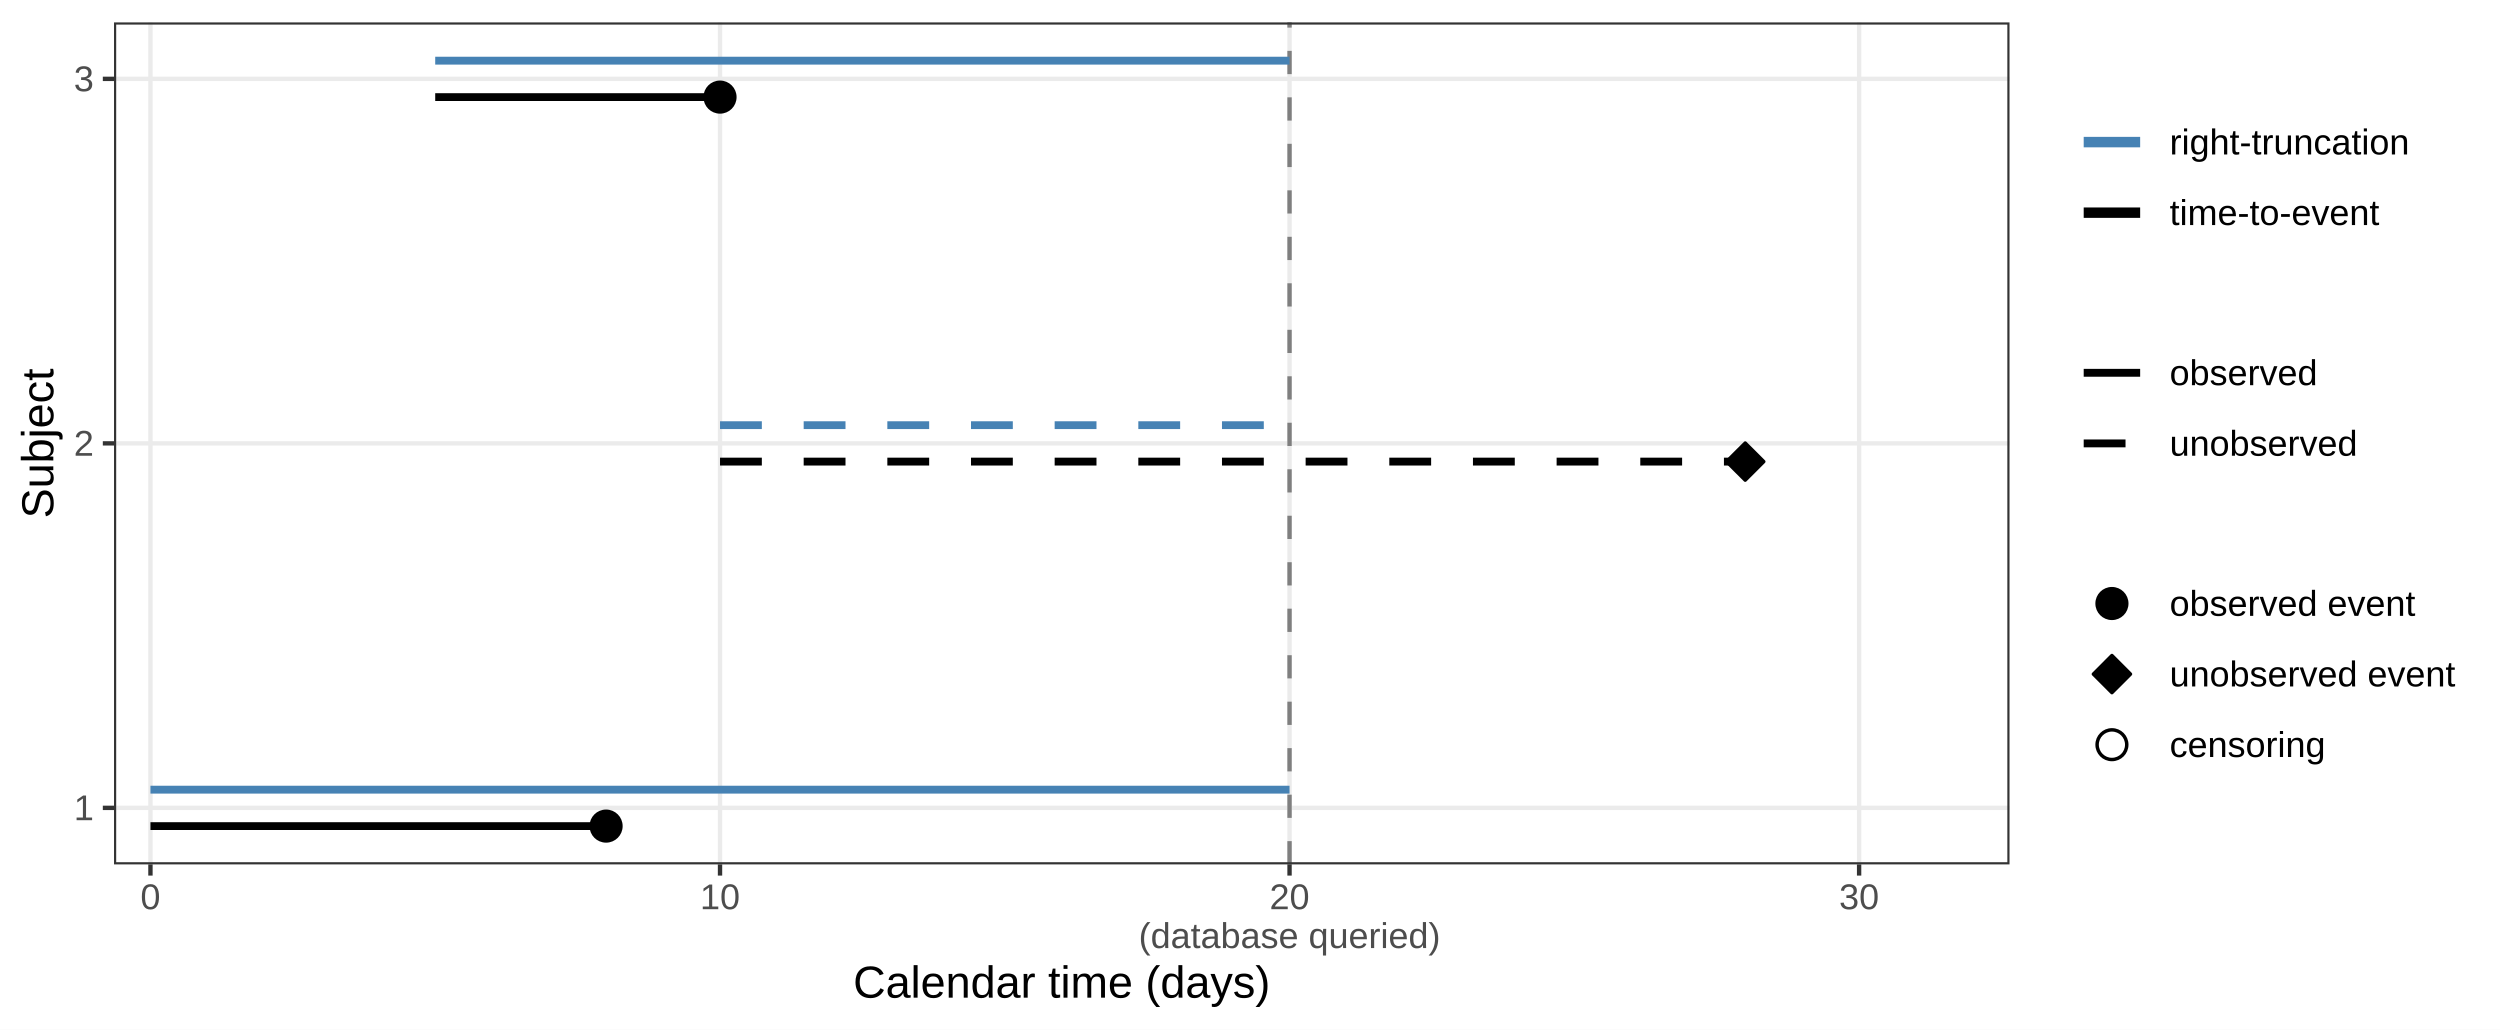
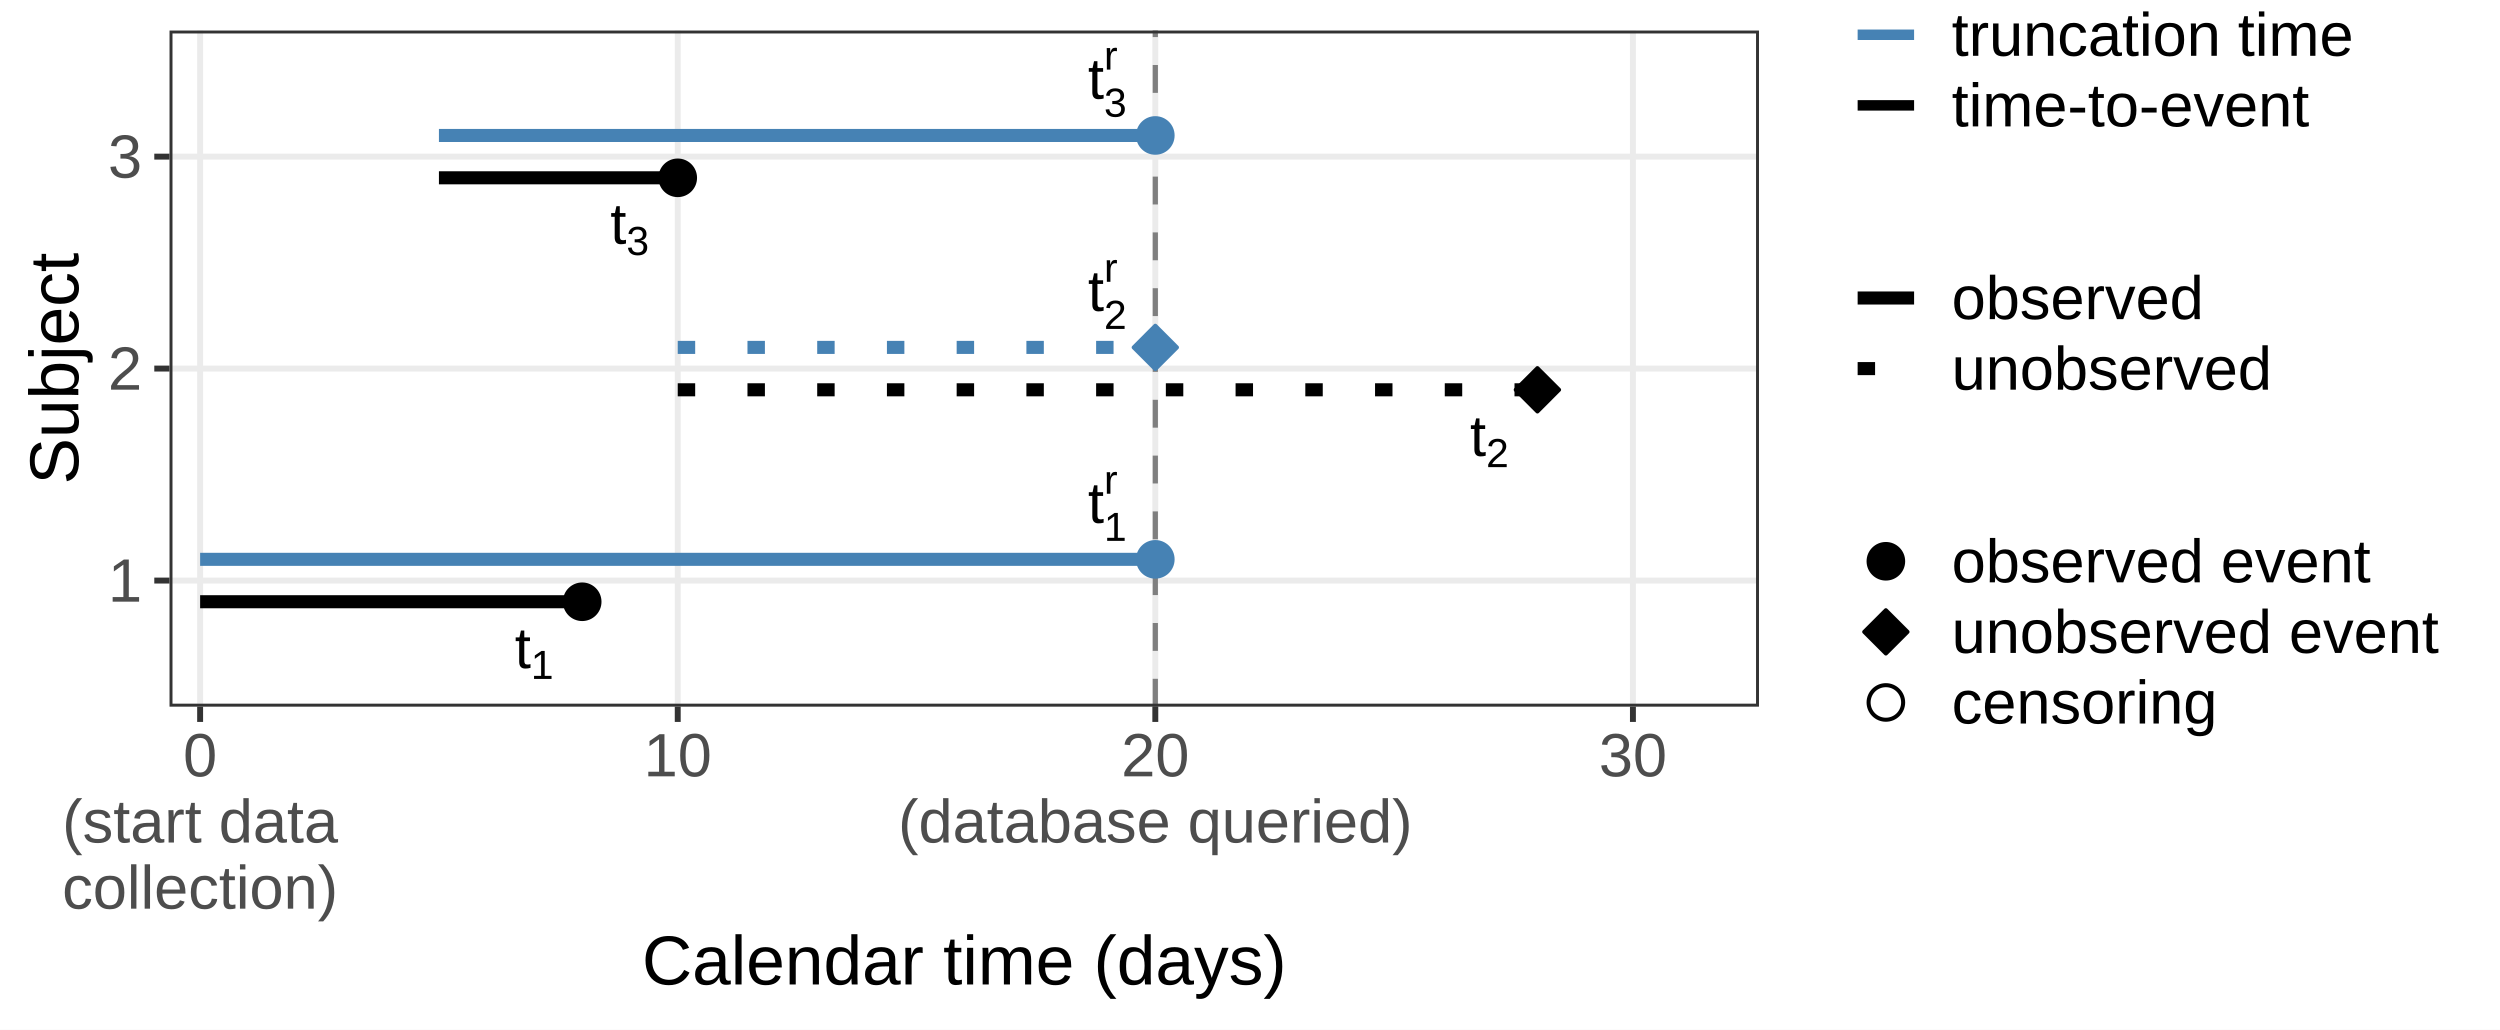
<svg xmlns="http://www.w3.org/2000/svg" width="612.00pt" height="252.00pt" viewBox="0 0 612.00 252.00">
  <g class="svglite">
    <defs>
      <style type="text/css">
    .svglite line, .svglite polyline, .svglite polygon, .svglite path, .svglite rect, .svglite circle {
      fill: none;
      stroke: #000000;
      stroke-linecap: round;
      stroke-linejoin: round;
      stroke-miterlimit: 10.00;
    }
    .svglite text {
      white-space: pre;
    }
    .svglite g.glyphgroup path {
      fill: inherit;
      stroke: none;
    }
  </style>
    </defs>
    <rect width="100%" height="100%" style="stroke: none; fill: #FFFFFF;" />
    <defs>
      <clipPath id="cpMC4wMHw2MTIuMDB8MC4wMHwyNTIuMDA=">
        <rect x="0.00" y="0.00" width="612.00" height="252.00" />
      </clipPath>
    </defs>
    <g clip-path="url(#cpMC4wMHw2MTIuMDB8MC4wMHwyNTIuMDA=)">
-       <rect x="0.00" y="0.00" width="612.00" height="252.00" style="stroke-width: 1.07; stroke: #FFFFFF; fill: #FFFFFF;" />
+       <rect x="0.00" y="0.00" width="612.00" height="252.00" style="stroke-width: 1.45; stroke: #FFFFFF; fill: #FFFFFF;" />
    </g>
    <defs>
-       <clipPath id="cpMjcuOTF8NDkxLjkyfDUuNDh8MjExLjYw">
-         <rect x="27.91" y="5.48" width="464.02" height="206.12" />
+       <clipPath id="cpNDEuNTB8NDMwLjYxfDcuNDd8MTczLjAw">
+         <rect x="41.50" y="7.47" width="389.10" height="165.52" />
      </clipPath>
    </defs>
-     <g clip-path="url(#cpMjcuOTF8NDkxLjkyfDUuNDh8MjExLjYw)">
-       <rect x="27.91" y="5.48" width="464.02" height="206.12" style="stroke-width: 1.07; stroke: none; fill: #FFFFFF;" />
-       <polyline points="27.91,197.77 491.92,197.77 " style="stroke-width: 1.07; stroke: #EBEBEB; stroke-linecap: butt;" />
-       <polyline points="27.91,108.54 491.92,108.54 " style="stroke-width: 1.07; stroke: #EBEBEB; stroke-linecap: butt;" />
-       <polyline points="27.91,19.31 491.92,19.31 " style="stroke-width: 1.07; stroke: #EBEBEB; stroke-linecap: butt;" />
-       <polyline points="36.83,211.60 36.83,5.48 " style="stroke-width: 1.07; stroke: #EBEBEB; stroke-linecap: butt;" />
-       <polyline points="176.26,211.60 176.26,5.48 " style="stroke-width: 1.07; stroke: #EBEBEB; stroke-linecap: butt;" />
-       <polyline points="315.68,211.60 315.68,5.48 " style="stroke-width: 1.07; stroke: #EBEBEB; stroke-linecap: butt;" />
-       <polyline points="455.11,211.60 455.11,5.48 " style="stroke-width: 1.07; stroke: #EBEBEB; stroke-linecap: butt;" />
-       <line x1="315.68" y1="211.60" x2="315.68" y2="5.48" style="stroke-width: 1.07; stroke: #7F7F7F; stroke-dasharray: 5.69,5.69; stroke-linecap: butt;" />
-       <line x1="36.83" y1="193.31" x2="315.68" y2="193.31" style="stroke-width: 1.92; stroke: #4682B4; stroke-linecap: butt;" />
-       <line x1="176.26" y1="104.08" x2="315.68" y2="104.08" style="stroke-width: 1.92; stroke: #4682B4; stroke-dasharray: 10.24,10.24; stroke-linecap: butt;" />
-       <line x1="106.54" y1="14.85" x2="315.68" y2="14.85" style="stroke-width: 1.92; stroke: #4682B4; stroke-linecap: butt;" />
-       <line x1="36.83" y1="202.23" x2="148.37" y2="202.23" style="stroke-width: 1.92; stroke-linecap: butt;" />
-       <line x1="176.26" y1="113.00" x2="427.23" y2="113.00" style="stroke-width: 1.92; stroke-dasharray: 10.24,10.24; stroke-linecap: butt;" />
-       <line x1="106.54" y1="23.77" x2="176.26" y2="23.77" style="stroke-width: 1.92; stroke-linecap: butt;" />
-       <circle cx="148.37" cy="202.23" r="3.63" style="stroke-width: 0.85; fill: #000000;" />
-       <polygon points="427.23,117.54 431.77,113.00 427.23,108.46 422.68,113.00 " style="stroke-width: 0.85; fill: #000000;" />
-       <circle cx="176.26" cy="23.77" r="3.63" style="stroke-width: 0.85; fill: #000000;" />
-       <rect x="27.91" y="5.48" width="464.02" height="206.12" style="stroke-width: 1.07; stroke: #333333;" />
+     <g clip-path="url(#cpNDEuNTB8NDMwLjYxfDcuNDd8MTczLjAw)">
+       <rect x="41.50" y="7.47" width="389.10" height="165.52" style="stroke-width: 1.45; stroke: none; fill: #FFFFFF;" />
+       <polyline points="41.50,142.12 430.61,142.12 " style="stroke-width: 1.45; stroke: #EBEBEB; stroke-linecap: butt;" />
+       <polyline points="41.50,90.23 430.61,90.23 " style="stroke-width: 1.45; stroke: #EBEBEB; stroke-linecap: butt;" />
+       <polyline points="41.50,38.35 430.61,38.35 " style="stroke-width: 1.45; stroke: #EBEBEB; stroke-linecap: butt;" />
+       <polyline points="48.99,173.00 48.99,7.47 " style="stroke-width: 1.45; stroke: #EBEBEB; stroke-linecap: butt;" />
+       <polyline points="165.91,173.00 165.91,7.47 " style="stroke-width: 1.45; stroke: #EBEBEB; stroke-linecap: butt;" />
+       <polyline points="282.82,173.00 282.82,7.47 " style="stroke-width: 1.45; stroke: #EBEBEB; stroke-linecap: butt;" />
+       <polyline points="399.74,173.00 399.74,7.47 " style="stroke-width: 1.45; stroke: #EBEBEB; stroke-linecap: butt;" />
+       <line x1="282.82" y1="173.00" x2="282.82" y2="7.47" style="stroke-width: 1.28; stroke: #7F7F7F; stroke-dasharray: 6.83,6.83; stroke-linecap: butt;" />
+       <line x1="48.99" y1="136.93" x2="282.82" y2="136.93" style="stroke-width: 3.20; stroke: #4682B4; stroke-linecap: butt;" />
+       <line x1="165.91" y1="85.05" x2="282.82" y2="85.05" style="stroke-width: 3.20; stroke: #4682B4; stroke-dasharray: 4.27,12.80; stroke-linecap: butt;" />
+       <line x1="107.45" y1="33.16" x2="282.82" y2="33.16" style="stroke-width: 3.20; stroke: #4682B4; stroke-linecap: butt;" />
+       <line x1="48.99" y1="147.31" x2="142.52" y2="147.31" style="stroke-width: 3.20; stroke-linecap: butt;" />
+       <line x1="165.91" y1="95.42" x2="376.36" y2="95.42" style="stroke-width: 3.20; stroke-dasharray: 4.27,12.80; stroke-linecap: butt;" />
+       <line x1="107.45" y1="43.53" x2="165.91" y2="43.53" style="stroke-width: 3.20; stroke-linecap: butt;" />
+       <circle cx="282.82" cy="136.93" r="4.23" style="stroke-width: 0.99; stroke: #4682B4; fill: #4682B4;" />
+       <circle cx="282.82" cy="33.16" r="4.23" style="stroke-width: 0.99; stroke: #4682B4; fill: #4682B4;" />
+       <polygon points="282.82,90.35 288.12,85.05 282.82,79.74 277.52,85.05 " style="stroke-width: 0.99; stroke: #4682B4; fill: #4682B4;" />
+       <circle cx="142.52" cy="147.31" r="4.23" style="stroke-width: 0.99; fill: #000000;" />
+       <polygon points="376.36,100.73 381.66,95.42 376.36,90.12 371.05,95.42 " style="stroke-width: 0.99; fill: #000000;" />
+       <circle cx="165.91" cy="43.53" r="4.23" style="stroke-width: 0.99; fill: #000000;" />
+       <text x="266.32" y="128.01" style="font-size: 14.23px; font-family: &quot;Arimo&quot;;" textLength="3.95px" lengthAdjust="spacingAndGlyphs">t</text>
+       <text x="270.27" y="132.41" style="font-size: 9.96px; font-family: &quot;Arimo&quot;;" textLength="5.53px" lengthAdjust="spacingAndGlyphs">1</text>
+       <text x="270.27" y="120.87" style="font-size: 9.96px; font-family: &quot;Arimo&quot;;" textLength="3.31px" lengthAdjust="spacingAndGlyphs">r</text>
+       <text x="266.32" y="76.12" style="font-size: 14.23px; font-family: &quot;Arimo&quot;;" textLength="3.95px" lengthAdjust="spacingAndGlyphs">t</text>
+       <text x="270.27" y="80.52" style="font-size: 9.96px; font-family: &quot;Arimo&quot;;" textLength="5.53px" lengthAdjust="spacingAndGlyphs">2</text>
+       <text x="270.27" y="68.98" style="font-size: 9.96px; font-family: &quot;Arimo&quot;;" textLength="3.31px" lengthAdjust="spacingAndGlyphs">r</text>
+       <text x="266.32" y="24.18" style="font-size: 14.23px; font-family: &quot;Arimo&quot;;" textLength="3.95px" lengthAdjust="spacingAndGlyphs">t</text>
+       <text x="270.27" y="28.58" style="font-size: 9.96px; font-family: &quot;Arimo&quot;;" textLength="5.53px" lengthAdjust="spacingAndGlyphs">3</text>
+       <text x="270.27" y="17.04" style="font-size: 9.96px; font-family: &quot;Arimo&quot;;" textLength="3.31px" lengthAdjust="spacingAndGlyphs">r</text>
+       <text x="126.02" y="163.56" style="font-size: 14.23px; font-family: &quot;Arimo&quot;;" textLength="3.95px" lengthAdjust="spacingAndGlyphs">t</text>
+       <text x="129.97" y="166.20" style="font-size: 9.96px; font-family: &quot;Arimo&quot;;" textLength="5.53px" lengthAdjust="spacingAndGlyphs">1</text>
+       <text x="359.85" y="111.62" style="font-size: 14.23px; font-family: &quot;Arimo&quot;;" textLength="3.95px" lengthAdjust="spacingAndGlyphs">t</text>
+       <text x="363.81" y="114.36" style="font-size: 9.96px; font-family: &quot;Arimo&quot;;" textLength="5.53px" lengthAdjust="spacingAndGlyphs">2</text>
+       <text x="149.40" y="59.68" style="font-size: 14.23px; font-family: &quot;Arimo&quot;;" textLength="3.95px" lengthAdjust="spacingAndGlyphs">t</text>
+       <text x="153.35" y="62.43" style="font-size: 9.96px; font-family: &quot;Arimo&quot;;" textLength="5.53px" lengthAdjust="spacingAndGlyphs">3</text>
+       <rect x="41.50" y="7.47" width="389.10" height="165.52" style="stroke-width: 1.45; stroke: #333333;" />
    </g>
    <g clip-path="url(#cpMC4wMHw2MTIuMDB8MC4wMHwyNTIuMDA=)">
-       <text x="22.97" y="200.79" text-anchor="end" style="font-size: 8.80px;fill: #4D4D4D; font-family: &quot;Arimo&quot;;" textLength="4.89px" lengthAdjust="spacingAndGlyphs">1</text>
-       <text x="22.97" y="111.57" text-anchor="end" style="font-size: 8.80px;fill: #4D4D4D; font-family: &quot;Arimo&quot;;" textLength="4.89px" lengthAdjust="spacingAndGlyphs">2</text>
-       <text x="22.97" y="22.34" text-anchor="end" style="font-size: 8.80px;fill: #4D4D4D; font-family: &quot;Arimo&quot;;" textLength="4.89px" lengthAdjust="spacingAndGlyphs">3</text>
-       <polyline points="25.17,197.77 27.91,197.77 " style="stroke-width: 1.07; stroke: #333333; stroke-linecap: butt;" />
-       <polyline points="25.17,108.54 27.91,108.54 " style="stroke-width: 1.07; stroke: #333333; stroke-linecap: butt;" />
-       <polyline points="25.17,19.31 27.91,19.31 " style="stroke-width: 1.07; stroke: #333333; stroke-linecap: butt;" />
-       <polyline points="36.83,214.34 36.83,211.60 " style="stroke-width: 1.07; stroke: #333333; stroke-linecap: butt;" />
-       <polyline points="176.26,214.34 176.26,211.60 " style="stroke-width: 1.07; stroke: #333333; stroke-linecap: butt;" />
-       <polyline points="315.68,214.34 315.68,211.60 " style="stroke-width: 1.07; stroke: #333333; stroke-linecap: butt;" />
-       <polyline points="455.11,214.34 455.11,211.60 " style="stroke-width: 1.07; stroke: #333333; stroke-linecap: butt;" />
-       <text x="36.83" y="222.58" text-anchor="middle" style="font-size: 8.80px;fill: #4D4D4D; font-family: &quot;Arimo&quot;;" textLength="4.89px" lengthAdjust="spacingAndGlyphs">0</text>
-       <text x="176.26" y="222.58" text-anchor="middle" style="font-size: 8.80px;fill: #4D4D4D; font-family: &quot;Arimo&quot;;" textLength="9.78px" lengthAdjust="spacingAndGlyphs">10</text>
-       <text x="315.68" y="222.58" text-anchor="middle" style="font-size: 8.80px;fill: #4D4D4D; font-family: &quot;Arimo&quot;;" textLength="9.78px" lengthAdjust="spacingAndGlyphs">20</text>
-       <text x="315.68" y="232.09" text-anchor="middle" style="font-size: 8.80px;fill: #4D4D4D; font-family: &quot;Arimo&quot;;" textLength="73.80px" lengthAdjust="spacingAndGlyphs">(database queried)</text>
-       <text x="455.11" y="222.58" text-anchor="middle" style="font-size: 8.80px;fill: #4D4D4D; font-family: &quot;Arimo&quot;;" textLength="9.78px" lengthAdjust="spacingAndGlyphs">30</text>
-       <text x="259.91" y="244.23" text-anchor="middle" style="font-size: 11.00px; font-family: &quot;Arimo&quot;;" textLength="102.12px" lengthAdjust="spacingAndGlyphs">Calendar time (days)</text>
-       <text transform="translate(13.05,108.54) rotate(-90)" text-anchor="middle" style="font-size: 11.00px; font-family: &quot;Arimo&quot;;" textLength="36.72px" lengthAdjust="spacingAndGlyphs">Subject</text>
-       <rect x="502.88" y="20.66" width="92.34" height="45.52" style="stroke-width: 1.07; stroke: none; fill: #FFFFFF;" />
-       <rect x="508.36" y="26.14" width="17.28" height="17.28" style="stroke-width: 1.07; stroke: none; fill: #FFFFFF;" />
-       <line x1="510.09" y1="34.78" x2="523.91" y2="34.78" style="stroke-width: 2.56; stroke: #4682B4; stroke-linecap: butt;" />
-       <rect x="508.36" y="43.42" width="17.28" height="17.28" style="stroke-width: 1.07; stroke: none; fill: #FFFFFF;" />
-       <line x1="510.09" y1="52.06" x2="523.91" y2="52.06" style="stroke-width: 2.56; stroke-linecap: butt;" />
-       <text x="531.12" y="37.81" style="font-size: 8.80px; font-family: &quot;Arimo&quot;;" textLength="58.62px" lengthAdjust="spacingAndGlyphs">right-truncation</text>
-       <text x="531.12" y="55.09" style="font-size: 8.80px; font-family: &quot;Arimo&quot;;" textLength="51.30px" lengthAdjust="spacingAndGlyphs">time-to-event</text>
-       <rect x="502.88" y="77.14" width="79.69" height="45.52" style="stroke-width: 1.07; stroke: none; fill: #FFFFFF;" />
-       <rect x="508.36" y="82.62" width="17.28" height="17.28" style="stroke-width: 1.07; stroke: none; fill: #FFFFFF;" />
-       <line x1="510.09" y1="91.26" x2="523.91" y2="91.26" style="stroke-width: 1.92; stroke-linecap: butt;" />
-       <rect x="508.36" y="99.90" width="17.28" height="17.28" style="stroke-width: 1.07; stroke: none; fill: #FFFFFF;" />
-       <line x1="510.09" y1="108.54" x2="523.91" y2="108.54" style="stroke-width: 1.92; stroke-dasharray: 10.24,10.24; stroke-linecap: butt;" />
-       <text x="531.12" y="94.29" style="font-size: 8.80px; font-family: &quot;Arimo&quot;;" textLength="36.19px" lengthAdjust="spacingAndGlyphs">observed</text>
-       <text x="531.12" y="111.57" style="font-size: 8.80px; font-family: &quot;Arimo&quot;;" textLength="45.97px" lengthAdjust="spacingAndGlyphs">unobserved</text>
-       <rect x="502.88" y="133.62" width="103.64" height="62.80" style="stroke-width: 1.07; stroke: none; fill: #FFFFFF;" />
-       <rect x="508.36" y="139.10" width="17.28" height="17.28" style="stroke-width: 1.07; stroke: none; fill: #FFFFFF;" />
-       <circle cx="517.00" cy="147.74" r="3.63" style="stroke-width: 0.85; fill: #000000;" />
-       <rect x="508.36" y="156.38" width="17.28" height="17.28" style="stroke-width: 1.07; stroke: none; fill: #FFFFFF;" />
-       <polygon points="517.00,169.56 521.54,165.02 517.00,160.47 512.46,165.02 " style="stroke-width: 0.85; fill: #000000;" />
-       <rect x="508.36" y="173.66" width="17.28" height="17.28" style="stroke-width: 1.07; stroke: none; fill: #FFFFFF;" />
-       <circle cx="517.00" cy="182.30" r="3.63" style="stroke-width: 0.85; fill: #FFFFFF;" />
-       <text x="531.12" y="150.76" style="font-size: 8.80px; font-family: &quot;Arimo&quot;;" textLength="60.14px" lengthAdjust="spacingAndGlyphs">observed event</text>
-       <text x="531.12" y="168.04" style="font-size: 8.80px; font-family: &quot;Arimo&quot;;" textLength="69.92px" lengthAdjust="spacingAndGlyphs">unobserved event</text>
-       <text x="531.12" y="185.32" style="font-size: 8.80px; font-family: &quot;Arimo&quot;;" textLength="38.14px" lengthAdjust="spacingAndGlyphs">censoring</text>
+       <text x="34.78" y="147.29" text-anchor="end" style="font-size: 15.00px;fill: #4D4D4D; font-family: &quot;Arimo&quot;;" textLength="8.34px" lengthAdjust="spacingAndGlyphs">1</text>
+       <text x="34.78" y="95.40" text-anchor="end" style="font-size: 15.00px;fill: #4D4D4D; font-family: &quot;Arimo&quot;;" textLength="8.34px" lengthAdjust="spacingAndGlyphs">2</text>
+       <text x="34.78" y="43.51" text-anchor="end" style="font-size: 15.00px;fill: #4D4D4D; font-family: &quot;Arimo&quot;;" textLength="8.34px" lengthAdjust="spacingAndGlyphs">3</text>
+       <polyline points="37.77,142.12 41.50,142.12 " style="stroke-width: 1.45; stroke: #333333; stroke-linecap: butt;" />
+       <polyline points="37.77,90.23 41.50,90.23 " style="stroke-width: 1.45; stroke: #333333; stroke-linecap: butt;" />
+       <polyline points="37.77,38.35 41.50,38.35 " style="stroke-width: 1.45; stroke: #333333; stroke-linecap: butt;" />
+       <polyline points="48.99,176.73 48.99,173.00 " style="stroke-width: 1.45; stroke: #333333; stroke-linecap: butt;" />
+       <polyline points="165.91,176.73 165.91,173.00 " style="stroke-width: 1.45; stroke: #333333; stroke-linecap: butt;" />
+       <polyline points="282.82,176.73 282.82,173.00 " style="stroke-width: 1.45; stroke: #333333; stroke-linecap: butt;" />
+       <polyline points="399.74,176.73 399.74,173.00 " style="stroke-width: 1.45; stroke: #333333; stroke-linecap: butt;" />
+       <text x="48.99" y="190.05" text-anchor="middle" style="font-size: 15.00px;fill: #4D4D4D; font-family: &quot;Arimo&quot;;" textLength="8.34px" lengthAdjust="spacingAndGlyphs">0</text>
+       <text x="48.99" y="206.25" text-anchor="middle" style="font-size: 15.00px;fill: #4D4D4D; font-family: &quot;Arimo&quot;;" textLength="67.56px" lengthAdjust="spacingAndGlyphs">(start data</text>
+       <text x="48.99" y="222.45" text-anchor="middle" style="font-size: 15.00px;fill: #4D4D4D; font-family: &quot;Arimo&quot;;" textLength="67.53px" lengthAdjust="spacingAndGlyphs">collection)</text>
+       <text x="165.91" y="190.05" text-anchor="middle" style="font-size: 15.00px;fill: #4D4D4D; font-family: &quot;Arimo&quot;;" textLength="16.69px" lengthAdjust="spacingAndGlyphs">10</text>
+       <text x="282.82" y="190.05" text-anchor="middle" style="font-size: 15.00px;fill: #4D4D4D; font-family: &quot;Arimo&quot;;" textLength="16.69px" lengthAdjust="spacingAndGlyphs">20</text>
+       <text x="282.82" y="206.25" text-anchor="middle" style="font-size: 15.00px;fill: #4D4D4D; font-family: &quot;Arimo&quot;;" textLength="125.95px" lengthAdjust="spacingAndGlyphs">(database queried)</text>
+       <text x="399.74" y="190.05" text-anchor="middle" style="font-size: 15.00px;fill: #4D4D4D; font-family: &quot;Arimo&quot;;" textLength="16.69px" lengthAdjust="spacingAndGlyphs">30</text>
+       <text x="236.06" y="241.00" text-anchor="middle" style="font-size: 17.00px; font-family: &quot;Arimo&quot;;" textLength="157.75px" lengthAdjust="spacingAndGlyphs">Calendar time (days)</text>
+       <text transform="translate(19.17,90.23) rotate(-90)" text-anchor="middle" style="font-size: 17.00px; font-family: &quot;Arimo&quot;;" textLength="56.70px" lengthAdjust="spacingAndGlyphs">Subject</text>
+       <rect x="445.55" y="-7.61" width="138.10" height="49.50" style="stroke-width: 1.45; stroke: none; fill: #FFFFFF;" />
+       <rect x="453.02" y="-0.13" width="17.28" height="17.28" style="stroke-width: 1.45; stroke: none; fill: #FFFFFF;" />
+       <line x1="454.75" y1="8.51" x2="468.57" y2="8.51" style="stroke-width: 2.56; stroke: #4682B4; stroke-linecap: butt;" />
+       <rect x="453.02" y="17.15" width="17.28" height="17.28" style="stroke-width: 1.45; stroke: none; fill: #FFFFFF;" />
+       <line x1="454.75" y1="25.79" x2="468.57" y2="25.79" style="stroke-width: 2.56; stroke-linecap: butt;" />
+       <text x="477.77" y="13.67" style="font-size: 15.00px; font-family: &quot;Arimo&quot;;" textLength="98.41px" lengthAdjust="spacingAndGlyphs">truncation time</text>
+       <text x="477.77" y="30.95" style="font-size: 15.00px; font-family: &quot;Arimo&quot;;" textLength="87.56px" lengthAdjust="spacingAndGlyphs">time-to-event</text>
+       <rect x="445.55" y="56.84" width="118.10" height="49.50" style="stroke-width: 1.45; stroke: none; fill: #FFFFFF;" />
+       <rect x="453.02" y="64.31" width="17.28" height="17.28" style="stroke-width: 1.45; stroke: none; fill: #FFFFFF;" />
+       <line x1="454.75" y1="72.95" x2="468.57" y2="72.95" style="stroke-width: 3.20; stroke-linecap: butt;" />
+       <rect x="453.02" y="81.59" width="17.28" height="17.28" style="stroke-width: 1.45; stroke: none; fill: #FFFFFF;" />
+       <line x1="454.75" y1="90.23" x2="468.57" y2="90.23" style="stroke-width: 3.20; stroke-dasharray: 4.27,12.80; stroke-linecap: butt;" />
+       <text x="477.77" y="78.12" style="font-size: 15.00px; font-family: &quot;Arimo&quot;;" textLength="61.72px" lengthAdjust="spacingAndGlyphs">observed</text>
+       <text x="477.77" y="95.40" style="font-size: 15.00px; font-family: &quot;Arimo&quot;;" textLength="78.41px" lengthAdjust="spacingAndGlyphs">unobserved</text>
+       <rect x="445.55" y="121.29" width="158.98" height="66.78" style="stroke-width: 1.45; stroke: none; fill: #FFFFFF;" />
+       <rect x="453.02" y="128.76" width="17.28" height="17.28" style="stroke-width: 1.45; stroke: none; fill: #FFFFFF;" />
+       <circle cx="461.66" cy="137.40" r="4.23" style="stroke-width: 0.99; fill: #000000;" />
+       <rect x="453.02" y="146.04" width="17.28" height="17.28" style="stroke-width: 1.45; stroke: none; fill: #FFFFFF;" />
+       <polygon points="461.66,159.98 466.96,154.68 461.66,149.38 456.36,154.68 " style="stroke-width: 0.99; fill: #000000;" />
+       <rect x="453.02" y="163.32" width="17.28" height="17.28" style="stroke-width: 1.45; stroke: none; fill: #FFFFFF;" />
+       <circle cx="461.66" cy="171.96" r="4.23" style="stroke-width: 0.99; fill: #FFFFFF;" />
+       <text x="477.77" y="142.56" style="font-size: 15.00px; font-family: &quot;Arimo&quot;;" textLength="102.59px" lengthAdjust="spacingAndGlyphs">observed event</text>
+       <text x="477.77" y="159.84" style="font-size: 15.00px; font-family: &quot;Arimo&quot;;" textLength="119.28px" lengthAdjust="spacingAndGlyphs">unobserved event</text>
+       <text x="477.77" y="177.12" style="font-size: 15.00px; font-family: &quot;Arimo&quot;;" textLength="65.05px" lengthAdjust="spacingAndGlyphs">censoring</text>
    </g>
  </g>
</svg>
